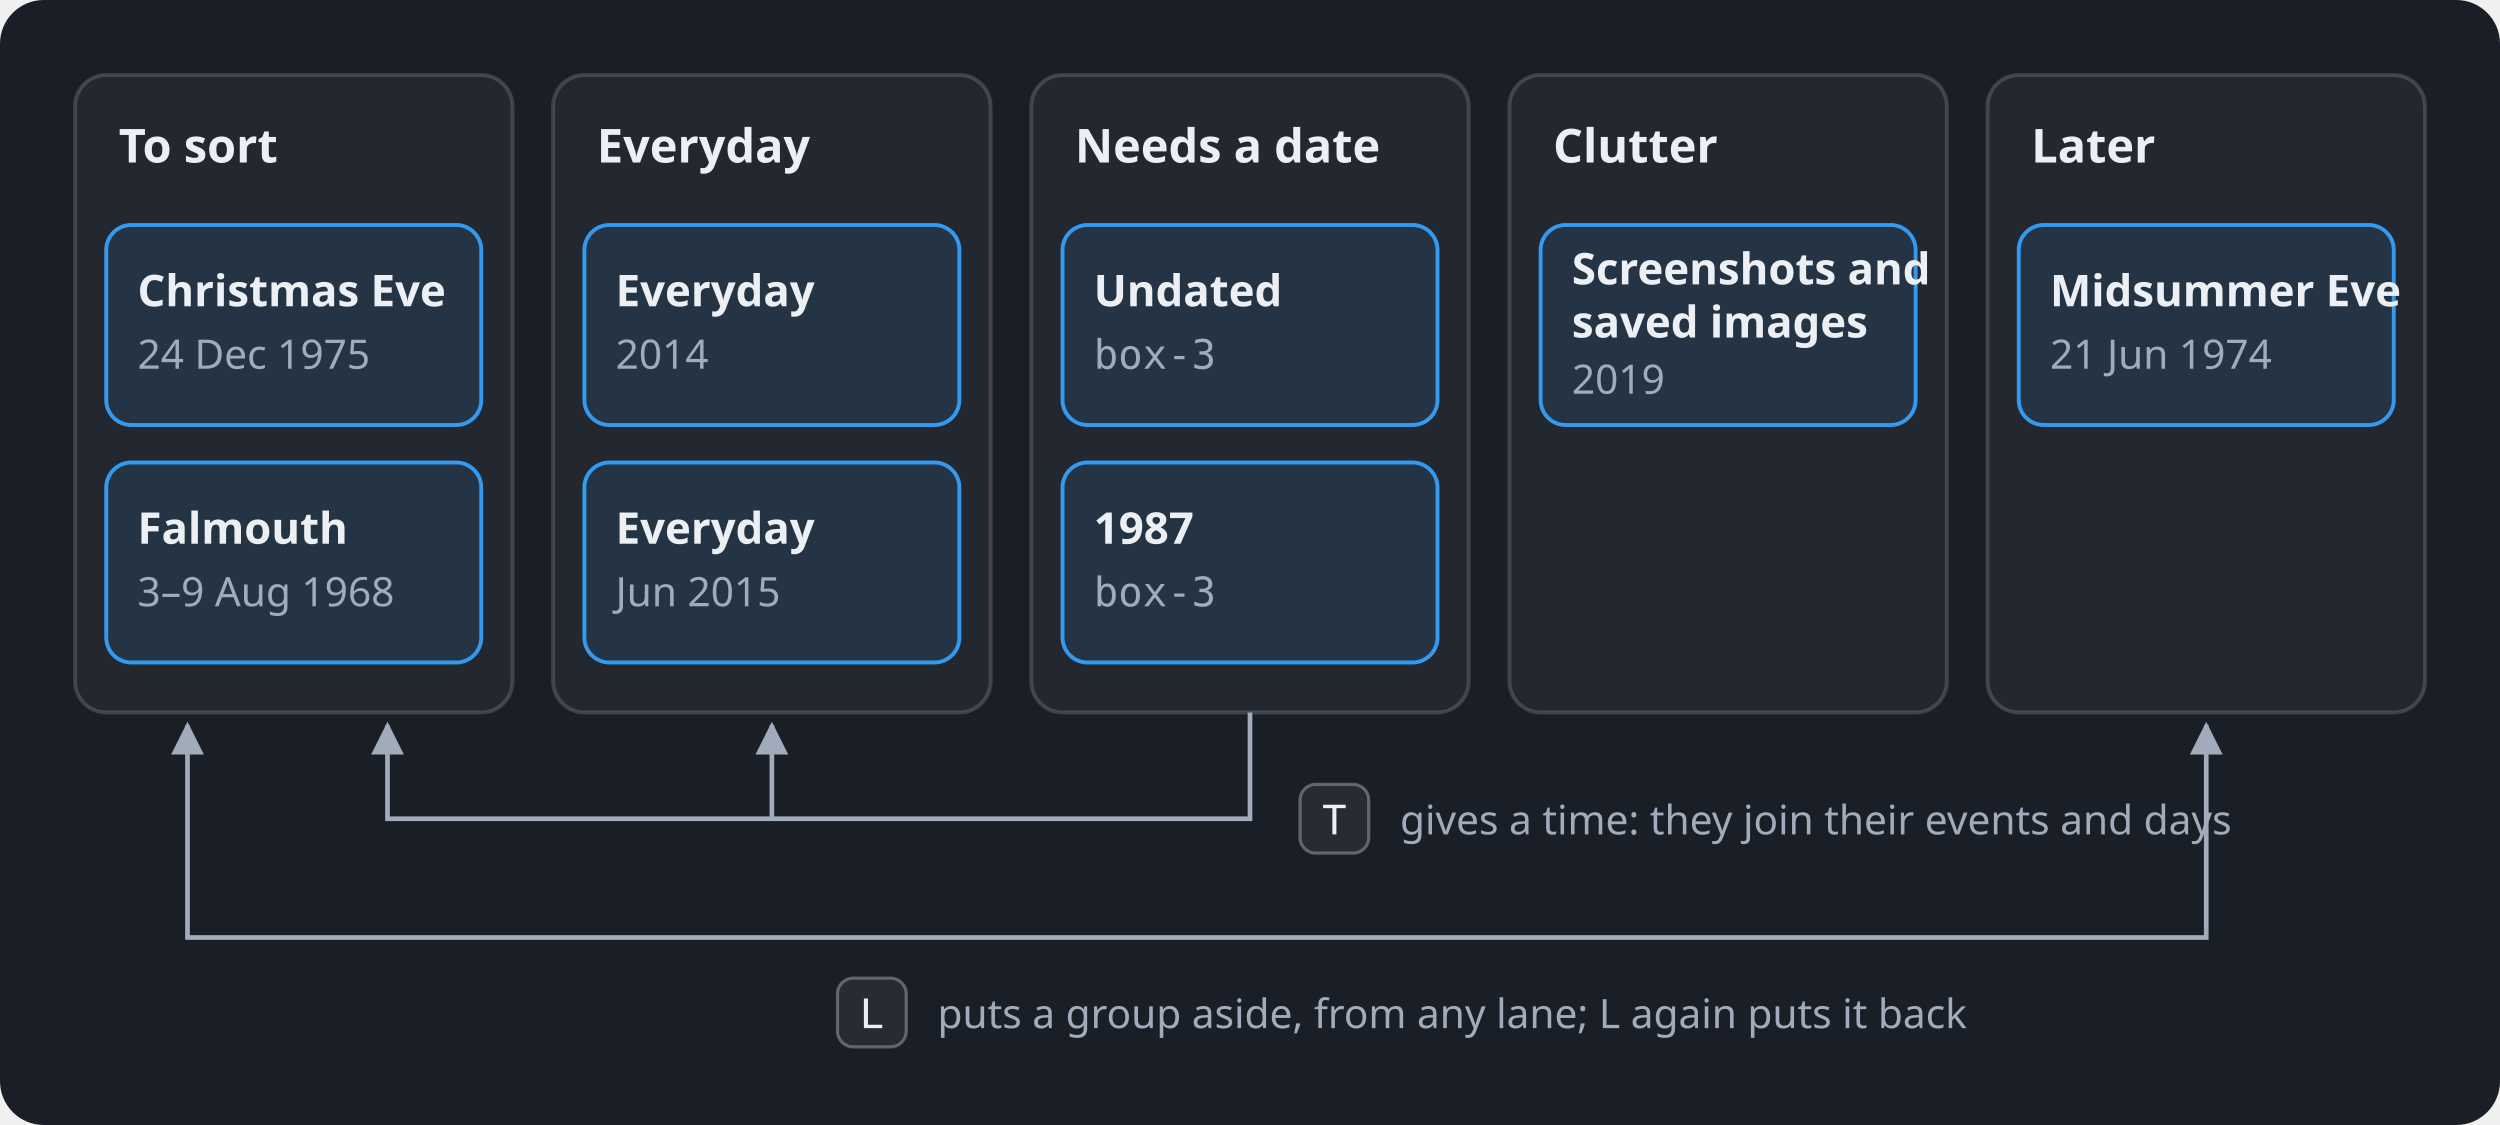
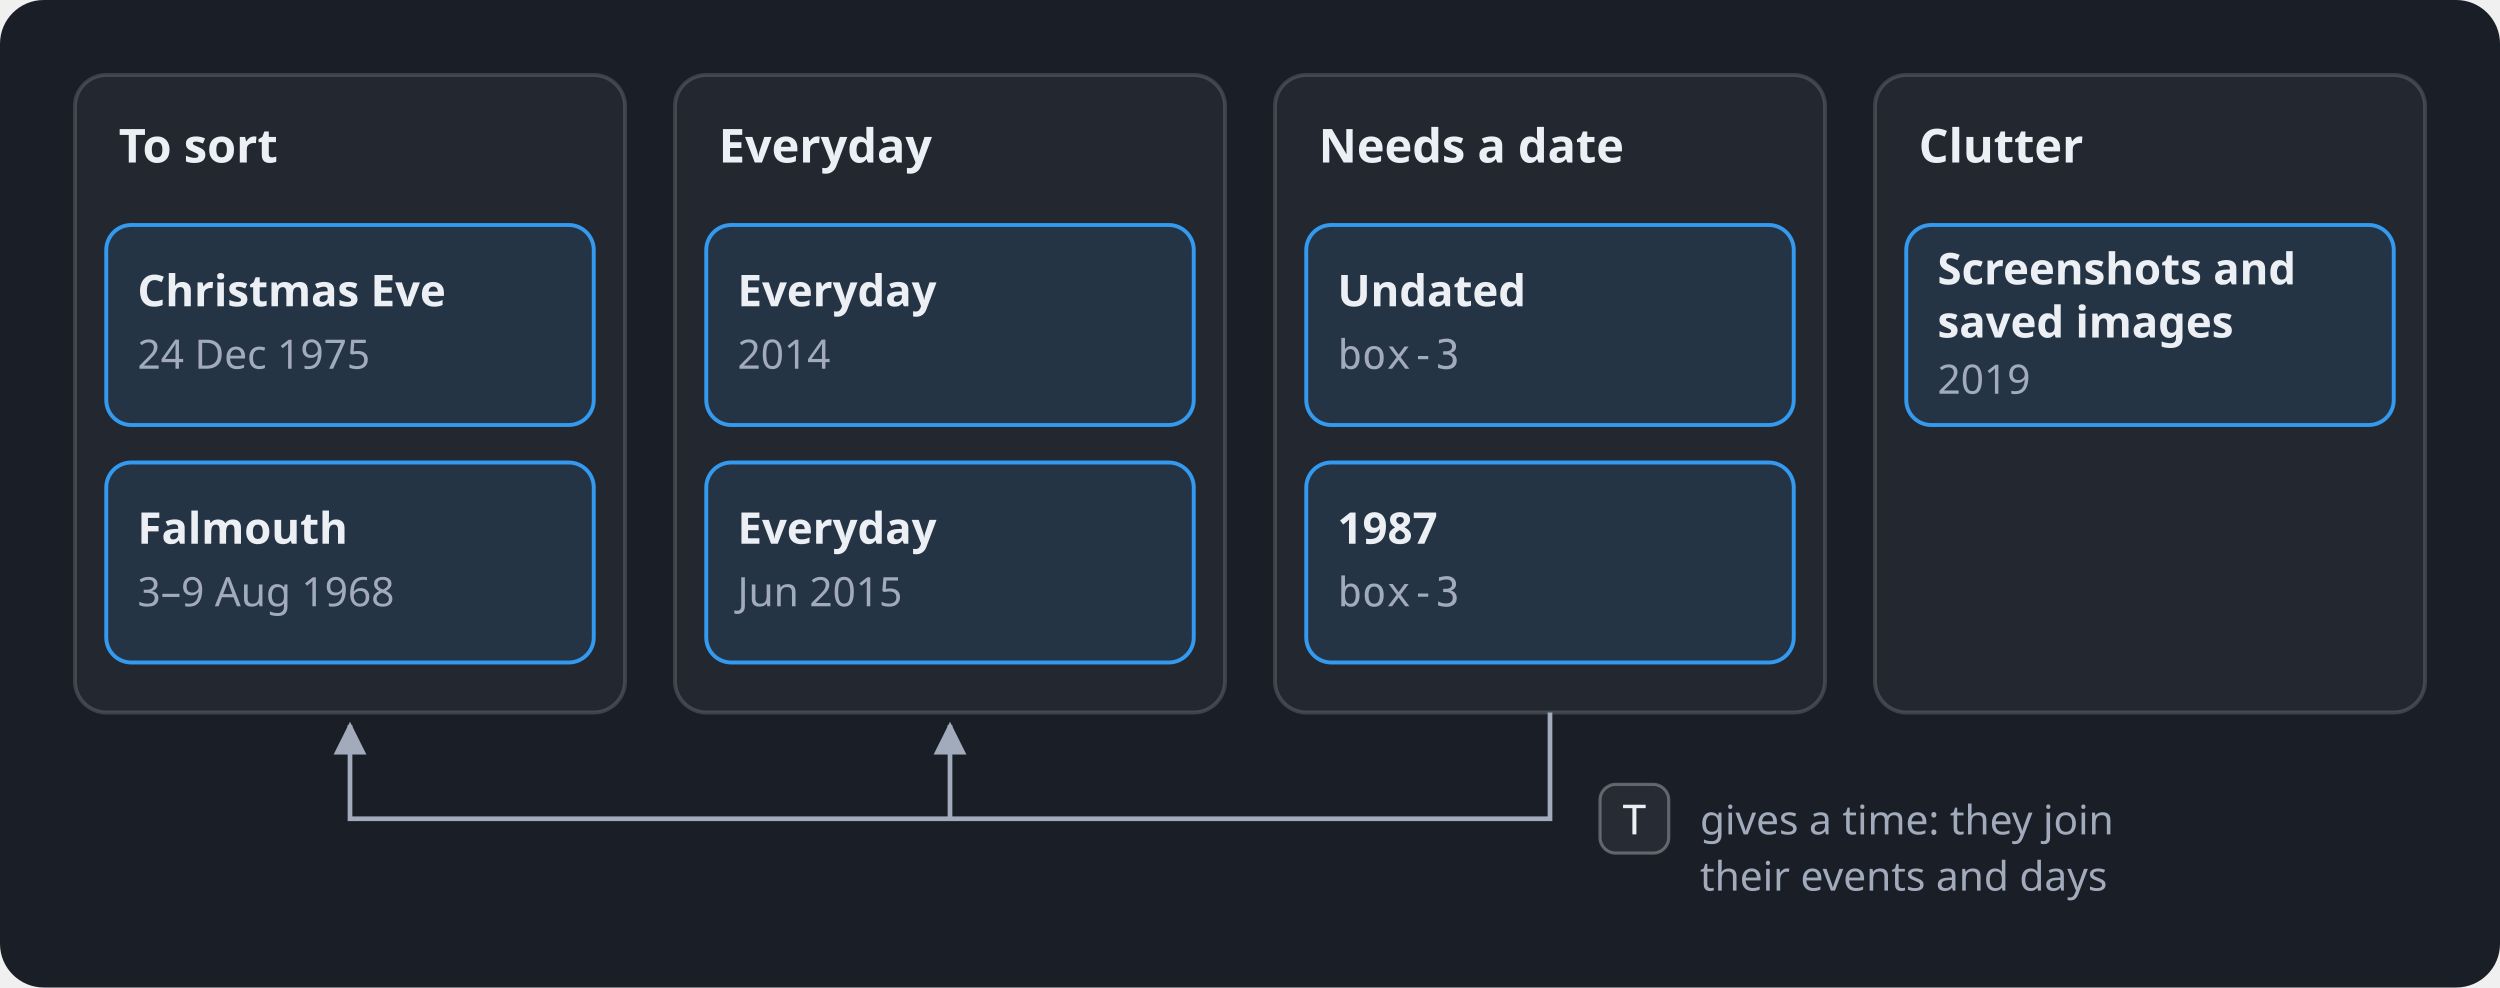
- <svg xmlns="http://www.w3.org/2000/svg" viewBox="0 0 800 360" width="800" height="360">
+ <svg xmlns="http://www.w3.org/2000/svg" viewBox="0 0 800 316" width="800" height="316">
  <defs>
    <marker id="lanes-arrow" viewBox="0 0 10 10" refX="9" refY="5" markerWidth="7" markerHeight="7" orient="auto-start-reverse">
      <path d="M0,0 L10,5 L0,10 z" fill="#a2abbb" />
    </marker>
  </defs>
-   <rect width="800" height="360" rx="14" fill="#1a1e27" />
-   <rect x="24" y="24" width="140" height="204" rx="10" fill="#ffffff" fill-opacity="0.04" stroke="#ffffff" stroke-opacity="0.16" stroke-width="1.25" />
+   <rect width="800" height="316" rx="14" fill="#1a1e27" />
+   <rect x="24" y="24" width="176" height="204" rx="10" fill="#ffffff" fill-opacity="0.04" stroke="#ffffff" stroke-opacity="0.16" stroke-width="1.25" />
  <text x="38" y="52" font-family="Familjen Grotesk, ui-sans-serif, system-ui, sans-serif" font-size="15" font-weight="600" fill="#eceff4">To sort</text>
-   <rect x="34" y="72" width="120" height="64" rx="8" fill="#339af0" fill-opacity="0.12" stroke="#339af0" stroke-width="1.25" />
+   <rect x="34" y="72" width="156" height="64" rx="8" fill="#339af0" fill-opacity="0.12" stroke="#339af0" stroke-width="1.25" />
  <text x="44" y="98" font-family="Familjen Grotesk, ui-sans-serif, system-ui, sans-serif" font-size="14" font-weight="600" fill="#eceff4">Christmas Eve</text>
  <text x="44" y="118" font-family="Familjen Grotesk, ui-sans-serif, system-ui, sans-serif" font-size="13" fill="#a2abbb">24 Dec 1975</text>
-   <rect x="34" y="148" width="120" height="64" rx="8" fill="#339af0" fill-opacity="0.12" stroke="#339af0" stroke-width="1.25" />
+   <rect x="34" y="148" width="156" height="64" rx="8" fill="#339af0" fill-opacity="0.12" stroke="#339af0" stroke-width="1.25" />
  <text x="44" y="174" font-family="Familjen Grotesk, ui-sans-serif, system-ui, sans-serif" font-size="14" font-weight="600" fill="#eceff4">Falmouth</text>
  <text x="44" y="194" font-family="Familjen Grotesk, ui-sans-serif, system-ui, sans-serif" font-size="13" fill="#a2abbb">3–9 Aug 1968</text>
-   <rect x="177" y="24" width="140" height="204" rx="10" fill="#ffffff" fill-opacity="0.04" stroke="#ffffff" stroke-opacity="0.16" stroke-width="1.25" />
-   <text x="191" y="52" font-family="Familjen Grotesk, ui-sans-serif, system-ui, sans-serif" font-size="15" font-weight="600" fill="#eceff4">Everyday</text>
-   <rect x="187" y="72" width="120" height="64" rx="8" fill="#339af0" fill-opacity="0.12" stroke="#339af0" stroke-width="1.25" />
-   <text x="197" y="98" font-family="Familjen Grotesk, ui-sans-serif, system-ui, sans-serif" font-size="14" font-weight="600" fill="#eceff4">Everyday</text>
-   <text x="197" y="118" font-family="Familjen Grotesk, ui-sans-serif, system-ui, sans-serif" font-size="13" fill="#a2abbb">2014</text>
-   <rect x="187" y="148" width="120" height="64" rx="8" fill="#339af0" fill-opacity="0.12" stroke="#339af0" stroke-width="1.25" />
-   <text x="197" y="174" font-family="Familjen Grotesk, ui-sans-serif, system-ui, sans-serif" font-size="14" font-weight="600" fill="#eceff4">Everyday</text>
-   <text x="197" y="194" font-family="Familjen Grotesk, ui-sans-serif, system-ui, sans-serif" font-size="13" fill="#a2abbb">Jun 2015</text>
-   <rect x="330" y="24" width="140" height="204" rx="10" fill="#ffffff" fill-opacity="0.04" stroke="#ffffff" stroke-opacity="0.16" stroke-width="1.25" />
-   <text x="344" y="52" font-family="Familjen Grotesk, ui-sans-serif, system-ui, sans-serif" font-size="15" font-weight="600" fill="#eceff4">Needs a date</text>
-   <rect x="340" y="72" width="120" height="64" rx="8" fill="#339af0" fill-opacity="0.12" stroke="#339af0" stroke-width="1.25" />
-   <text x="350" y="98" font-family="Familjen Grotesk, ui-sans-serif, system-ui, sans-serif" font-size="14" font-weight="600" fill="#eceff4">Undated</text>
-   <text x="350" y="118" font-family="Fragment Mono, ui-monospace, monospace" font-size="13" fill="#a2abbb">box-3</text>
-   <rect x="340" y="148" width="120" height="64" rx="8" fill="#339af0" fill-opacity="0.12" stroke="#339af0" stroke-width="1.25" />
-   <text x="350" y="174" font-family="Familjen Grotesk, ui-sans-serif, system-ui, sans-serif" font-size="14" font-weight="600" fill="#eceff4">1987</text>
-   <text x="350" y="194" font-family="Fragment Mono, ui-monospace, monospace" font-size="13" fill="#a2abbb">box-3</text>
-   <rect x="483" y="24" width="140" height="204" rx="10" fill="#ffffff" fill-opacity="0.04" stroke="#ffffff" stroke-opacity="0.16" stroke-width="1.25" />
-   <text x="497" y="52" font-family="Familjen Grotesk, ui-sans-serif, system-ui, sans-serif" font-size="15" font-weight="600" fill="#eceff4">Clutter</text>
-   <rect x="493" y="72" width="120" height="64" rx="8" fill="#339af0" fill-opacity="0.12" stroke="#339af0" stroke-width="1.25" />
-   <text font-family="Familjen Grotesk, ui-sans-serif, system-ui, sans-serif" font-size="14" font-weight="600" fill="#eceff4">
-     <tspan x="503" y="91">Screenshots and</tspan>
-     <tspan x="503" y="108">saved images</tspan>
-   </text>
-   <text x="503" y="126" font-family="Familjen Grotesk, ui-sans-serif, system-ui, sans-serif" font-size="13" fill="#a2abbb">2019</text>
-   <rect x="636" y="24" width="140" height="204" rx="10" fill="#ffffff" fill-opacity="0.04" stroke="#ffffff" stroke-opacity="0.16" stroke-width="1.25" />
-   <text x="650" y="52" font-family="Familjen Grotesk, ui-sans-serif, system-ui, sans-serif" font-size="15" font-weight="600" fill="#eceff4">Later</text>
-   <rect x="646" y="72" width="120" height="64" rx="8" fill="#339af0" fill-opacity="0.12" stroke="#339af0" stroke-width="1.25" />
-   <text x="656" y="98" font-family="Familjen Grotesk, ui-sans-serif, system-ui, sans-serif" font-size="14" font-weight="600" fill="#eceff4">Midsummer Eve</text>
-   <text x="656" y="118" font-family="Familjen Grotesk, ui-sans-serif, system-ui, sans-serif" font-size="13" fill="#a2abbb">21 Jun 1974</text>
-   <path d="M400 228 V262 H124 V232" fill="none" stroke="#a2abbb" stroke-width="1.5" marker-end="url(#lanes-arrow)" />
-   <line x1="247" y1="262" x2="247" y2="232" stroke="#a2abbb" stroke-width="1.5" marker-end="url(#lanes-arrow)" />
-   <rect x="416" y="251" width="22" height="22" rx="5" fill="#ffffff" fill-opacity="0.06" stroke="#ffffff" stroke-opacity="0.3" stroke-width="1" />
-   <text x="427" y="267" text-anchor="middle" font-family="Fragment Mono, ui-monospace, monospace" font-size="13" fill="#eceff4">T</text>
-   <text x="448" y="267" font-family="Familjen Grotesk, ui-sans-serif, system-ui, sans-serif" font-size="13" fill="#a2abbb">gives a time: they join their events and days</text>
-   <path d="M60 232 V300 H706 V232" fill="none" stroke="#a2abbb" stroke-width="1.5" marker-start="url(#lanes-arrow)" marker-end="url(#lanes-arrow)" />
-   <rect x="268" y="313" width="22" height="22" rx="5" fill="#ffffff" fill-opacity="0.06" stroke="#ffffff" stroke-opacity="0.3" stroke-width="1" />
-   <text x="279" y="329" text-anchor="middle" font-family="Fragment Mono, ui-monospace, monospace" font-size="13" fill="#eceff4">L</text>
-   <text x="300" y="329" font-family="Familjen Grotesk, ui-sans-serif, system-ui, sans-serif" font-size="13" fill="#a2abbb">puts a group aside, from any lane; L again puts it back</text>
+   <rect x="216" y="24" width="176" height="204" rx="10" fill="#ffffff" fill-opacity="0.04" stroke="#ffffff" stroke-opacity="0.16" stroke-width="1.25" />
+   <text x="230" y="52" font-family="Familjen Grotesk, ui-sans-serif, system-ui, sans-serif" font-size="15" font-weight="600" fill="#eceff4">Everyday</text>
+   <rect x="226" y="72" width="156" height="64" rx="8" fill="#339af0" fill-opacity="0.12" stroke="#339af0" stroke-width="1.25" />
+   <text x="236" y="98" font-family="Familjen Grotesk, ui-sans-serif, system-ui, sans-serif" font-size="14" font-weight="600" fill="#eceff4">Everyday</text>
+   <text x="236" y="118" font-family="Familjen Grotesk, ui-sans-serif, system-ui, sans-serif" font-size="13" fill="#a2abbb">2014</text>
+   <rect x="226" y="148" width="156" height="64" rx="8" fill="#339af0" fill-opacity="0.12" stroke="#339af0" stroke-width="1.25" />
+   <text x="236" y="174" font-family="Familjen Grotesk, ui-sans-serif, system-ui, sans-serif" font-size="14" font-weight="600" fill="#eceff4">Everyday</text>
+   <text x="236" y="194" font-family="Familjen Grotesk, ui-sans-serif, system-ui, sans-serif" font-size="13" fill="#a2abbb">Jun 2015</text>
+   <rect x="408" y="24" width="176" height="204" rx="10" fill="#ffffff" fill-opacity="0.04" stroke="#ffffff" stroke-opacity="0.16" stroke-width="1.25" />
+   <text x="422" y="52" font-family="Familjen Grotesk, ui-sans-serif, system-ui, sans-serif" font-size="15" font-weight="600" fill="#eceff4">Needs a date</text>
+   <rect x="418" y="72" width="156" height="64" rx="8" fill="#339af0" fill-opacity="0.12" stroke="#339af0" stroke-width="1.25" />
+   <text x="428" y="98" font-family="Familjen Grotesk, ui-sans-serif, system-ui, sans-serif" font-size="14" font-weight="600" fill="#eceff4">Undated</text>
+   <text x="428" y="118" font-family="Fragment Mono, ui-monospace, monospace" font-size="13" fill="#a2abbb">box-3</text>
+   <rect x="418" y="148" width="156" height="64" rx="8" fill="#339af0" fill-opacity="0.12" stroke="#339af0" stroke-width="1.25" />
+   <text x="428" y="174" font-family="Familjen Grotesk, ui-sans-serif, system-ui, sans-serif" font-size="14" font-weight="600" fill="#eceff4">1987</text>
+   <text x="428" y="194" font-family="Fragment Mono, ui-monospace, monospace" font-size="13" fill="#a2abbb">box-3</text>
+   <rect x="600" y="24" width="176" height="204" rx="10" fill="#ffffff" fill-opacity="0.04" stroke="#ffffff" stroke-opacity="0.16" stroke-width="1.25" />
+   <text x="614" y="52" font-family="Familjen Grotesk, ui-sans-serif, system-ui, sans-serif" font-size="15" font-weight="600" fill="#eceff4">Clutter</text>
+   <rect x="610" y="72" width="156" height="64" rx="8" fill="#339af0" fill-opacity="0.12" stroke="#339af0" stroke-width="1.25" />
+   <text x="620" y="91" font-family="Familjen Grotesk, ui-sans-serif, system-ui, sans-serif" font-size="14" font-weight="600" fill="#eceff4">Screenshots and</text>
+   <text x="620" y="108" font-family="Familjen Grotesk, ui-sans-serif, system-ui, sans-serif" font-size="14" font-weight="600" fill="#eceff4">saved images</text>
+   <text x="620" y="126" font-family="Familjen Grotesk, ui-sans-serif, system-ui, sans-serif" font-size="13" fill="#a2abbb">2019</text>
+   <path d="M496 228 V262 H112 V232" fill="none" stroke="#a2abbb" stroke-width="1.5" marker-end="url(#lanes-arrow)" />
+   <line x1="304" y1="262" x2="304" y2="232" stroke="#a2abbb" stroke-width="1.5" marker-end="url(#lanes-arrow)" />
+   <rect x="512" y="251" width="22" height="22" rx="5" fill="#ffffff" fill-opacity="0.06" stroke="#ffffff" stroke-opacity="0.3" stroke-width="1" />
+   <text x="523" y="267" text-anchor="middle" font-family="Fragment Mono, ui-monospace, monospace" font-size="13" fill="#eceff4">T</text>
+   <text x="544" y="267" font-family="Familjen Grotesk, ui-sans-serif, system-ui, sans-serif" font-size="13" fill="#a2abbb">gives a time: they join</text>
+   <text x="544" y="285" font-family="Familjen Grotesk, ui-sans-serif, system-ui, sans-serif" font-size="13" fill="#a2abbb">their events and days</text>
</svg>
